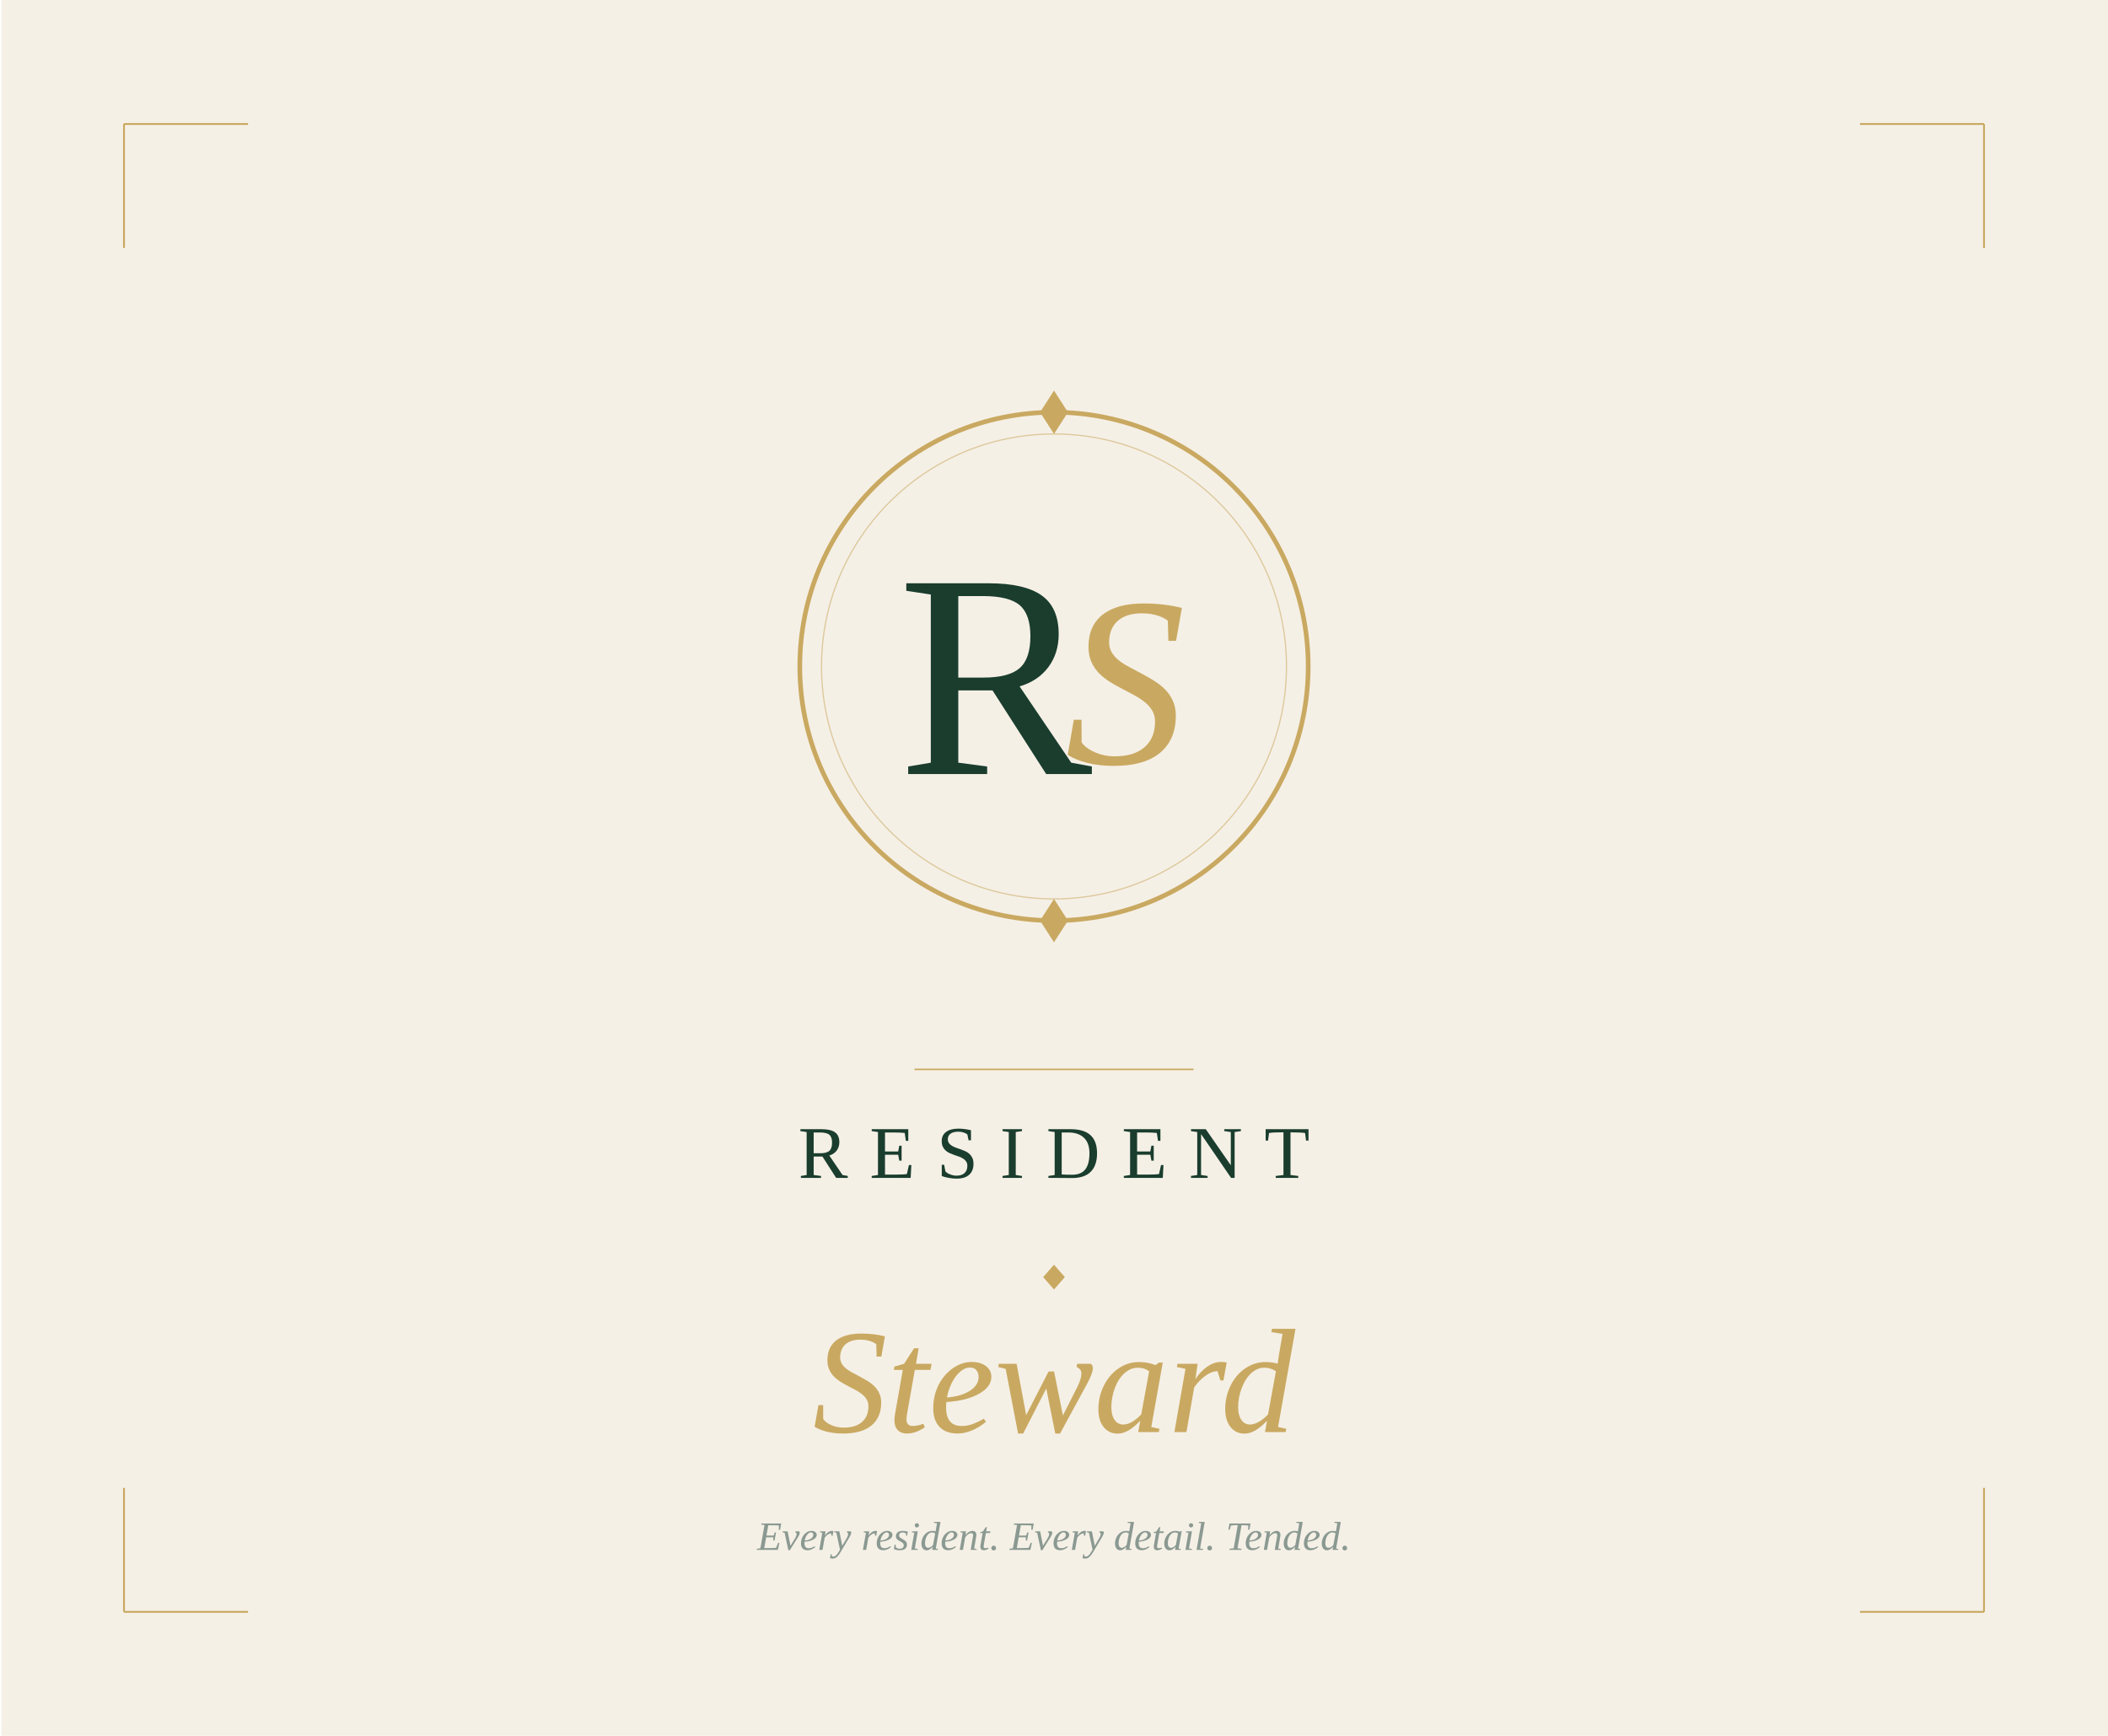
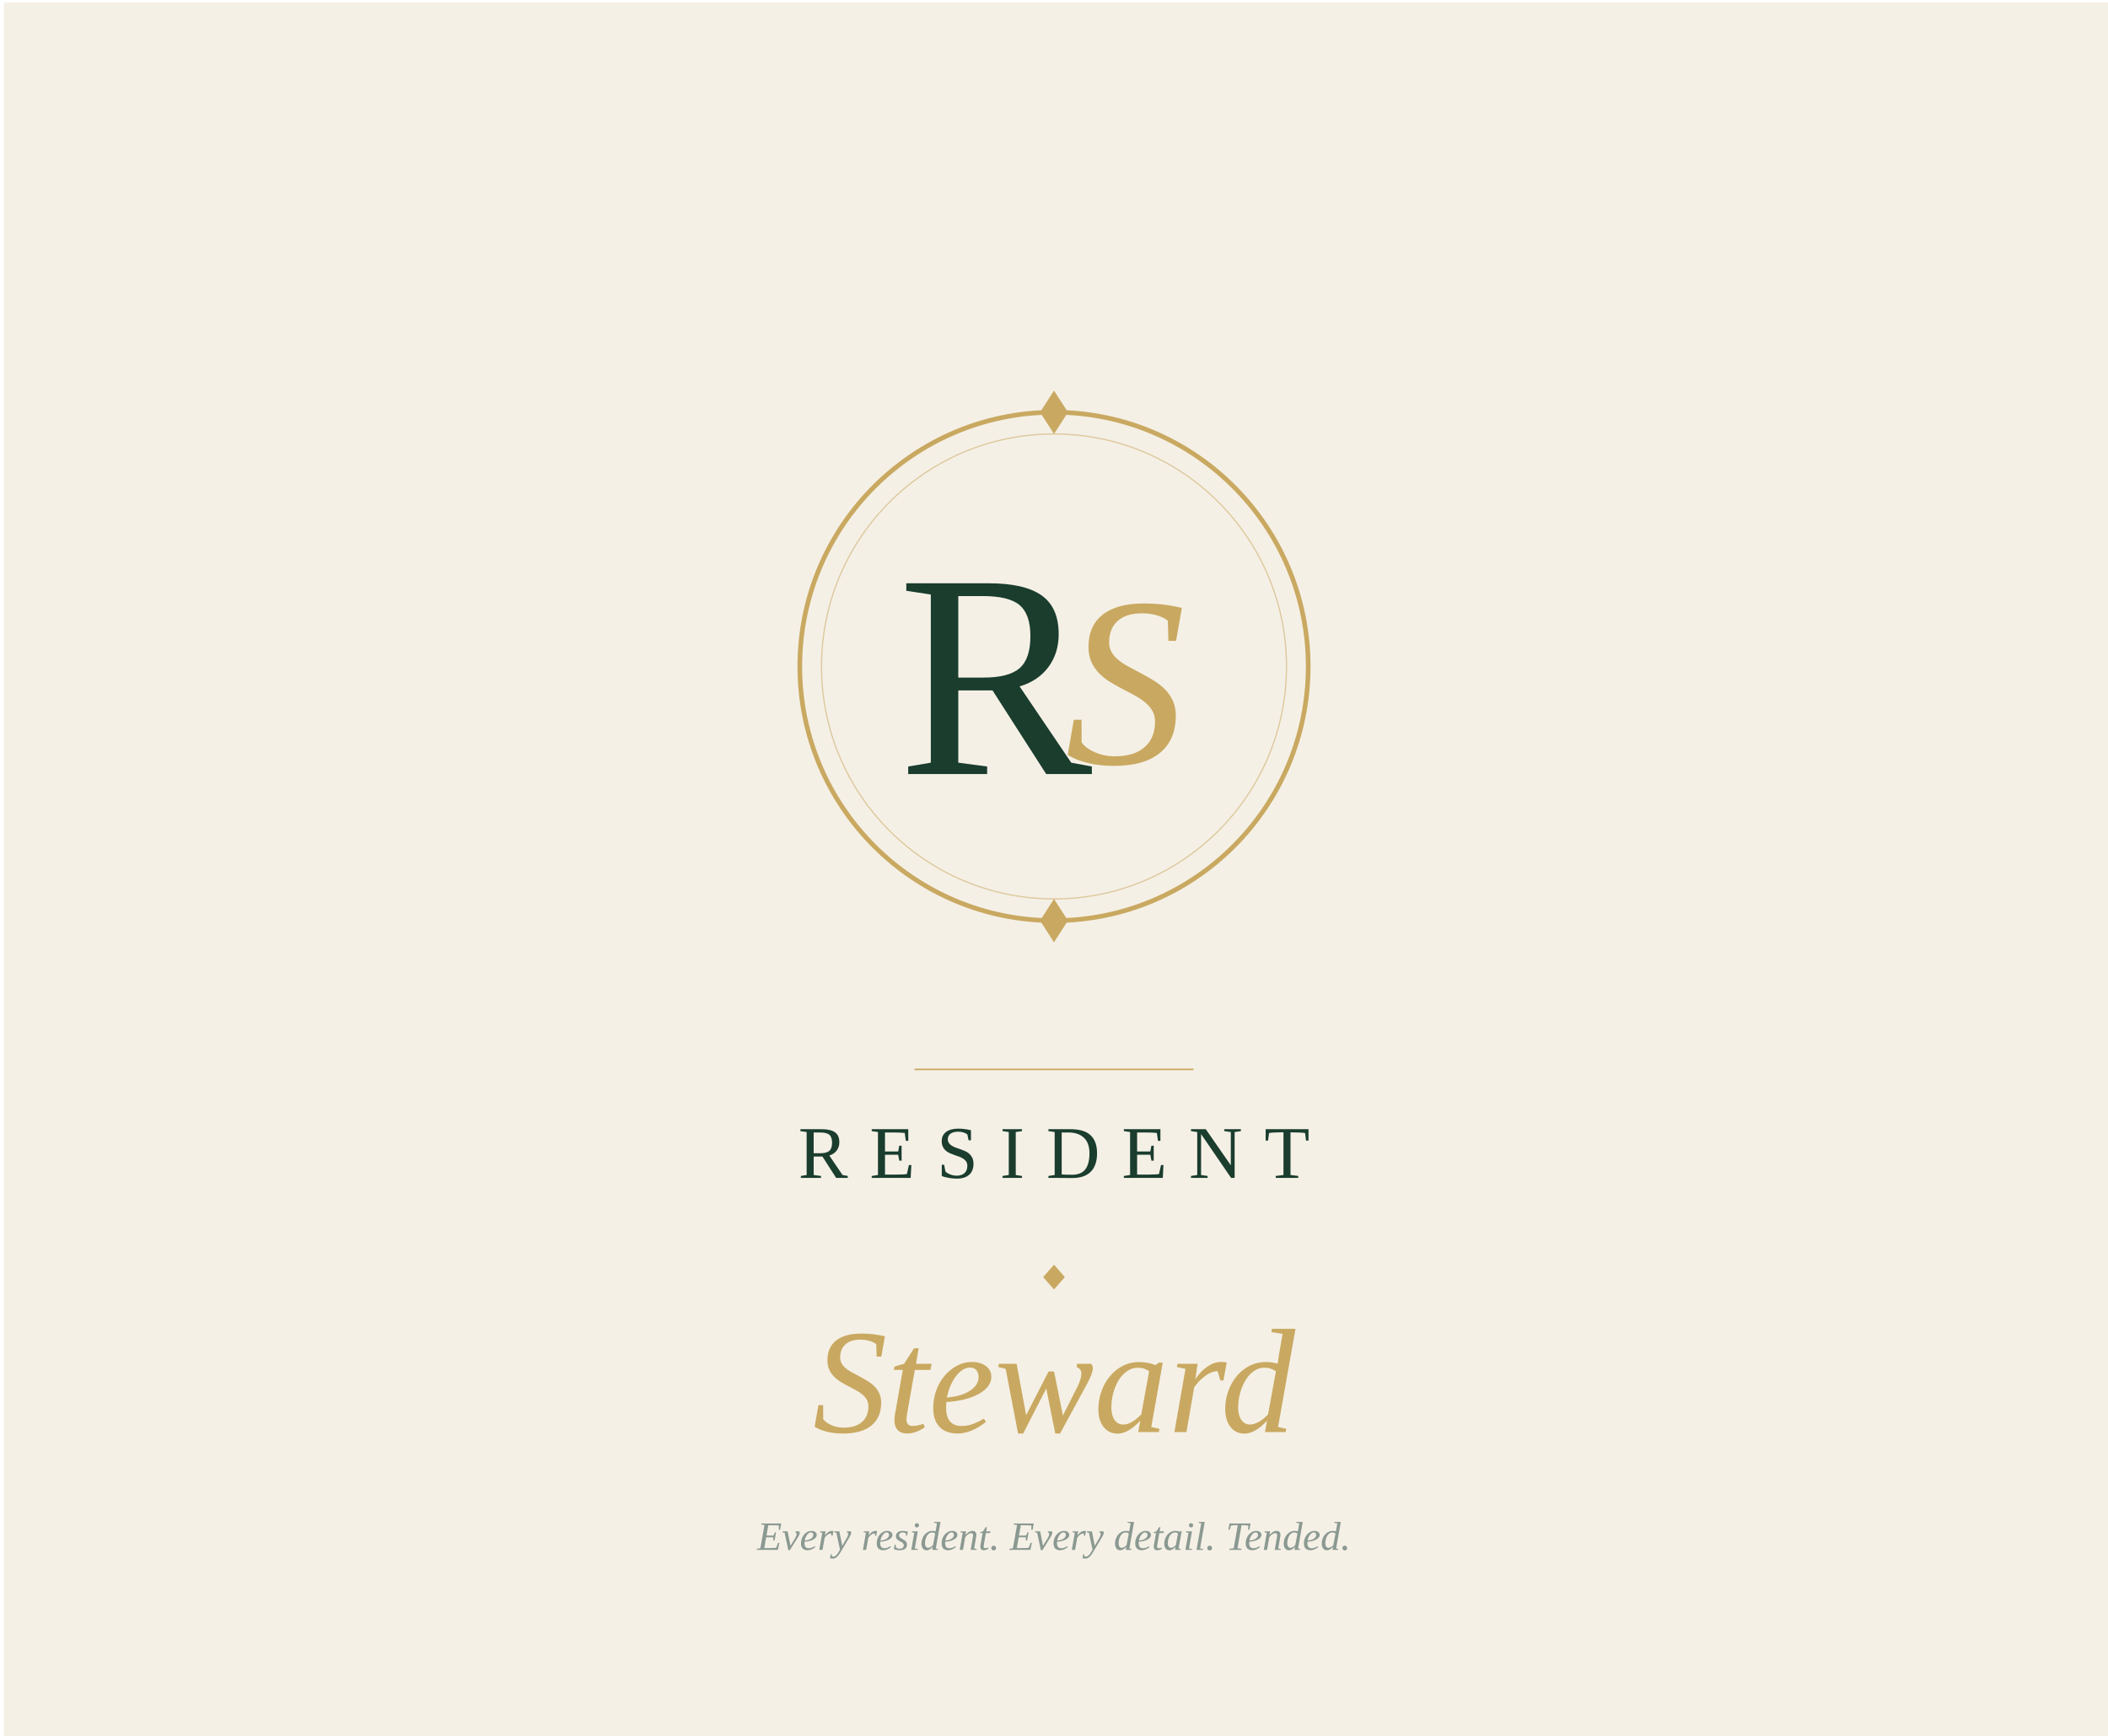
<svg xmlns="http://www.w3.org/2000/svg" viewBox="0 0 680 560" role="img" version="1.1" id="svg14">
  <defs id="defs14" />
-   <rect x="0.455" y="-2.7743254e-06" width="680" height="560" fill="#f5f0e6" id="rect1" />
-   <g stroke="#C9A961" stroke-width="0.6" fill="none" id="g8">
-     <line x1="40" y1="40" x2="40" y2="80" id="line1" />
-     <line x1="40" y1="40" x2="80" y2="40" id="line2" />
-     <line x1="640" y1="40" x2="640" y2="80" id="line3" />
-     <line x1="640" y1="40" x2="600" y2="40" id="line4" />
-     <line x1="40" y1="520" x2="40" y2="480" id="line5" />
-     <line x1="40" y1="520" x2="80" y2="520" id="line6" />
-     <line x1="640" y1="520" x2="640" y2="480" id="line7" />
-     <line x1="640" y1="520" x2="600" y2="520" id="line8" />
-   </g>
+   <rect x="1.227" y="0.773" width="680" height="560" fill="#f5f0e6" id="rect1" />
  <g transform="translate(340, 215)" id="g11">
    <circle cx="0" cy="0" r="82" fill="none" stroke="#C9A961" stroke-width="1.5" id="circle8" />
    <circle cx="0" cy="0" r="75" fill="none" stroke="#C9A961" stroke-width="0.4" opacity="0.55" id="circle9" />
    <path d="M 0,-89 L 4.5,-82 L 0,-75 L -4.5,-82 Z" fill="#C9A961" id="path9" />
    <path d="M 0,89 L 4.5,82 L 0,75 L -4.5,82 Z" fill="#C9A961" id="path10" />
    <text x="-19" y="3" font-family="'Cormorant Garamond', Georgia, 'Times New Roman', serif" font-size="94" font-weight="400" fill="#1A3D2E" text-anchor="middle" dominant-baseline="central" id="text10">R</text>
    <text x="23" y="5" font-family="'Cormorant Garamond', Georgia, 'Times New Roman', serif" font-size="78" font-weight="400" font-style="italic" fill="#C9A961" text-anchor="middle" dominant-baseline="central" id="text11">S</text>
  </g>
  <line x1="295" y1="345" x2="385" y2="345" stroke="#C9A961" stroke-width="0.5" id="line11" />
  <g transform="translate(340, 380)" id="g13">
    <text x="0" y="0" font-family="'Cormorant Garamond', Georgia, 'Times New Roman', serif" font-size="24" fill="#1A3D2E" text-anchor="middle" letter-spacing="7" id="text12">RESIDENT</text>
    <path d="M 0,28 L 3.5,32 L 0,36 L -3.5,32 Z" fill="#C9A961" id="path12" />
    <text x="0" y="82" font-family="'Cormorant Garamond', Georgia, 'Times New Roman', serif" font-size="48" font-style="italic" fill="#C9A961" text-anchor="middle" id="text13">Steward</text>
  </g>
  <text x="340" y="500" font-family="'Cormorant Garamond', Georgia, 'Times New Roman', serif" font-size="13" fill="#8A9991" text-anchor="middle" font-style="italic" id="text14">Every resident. Every detail. Tended.</text>
</svg>
